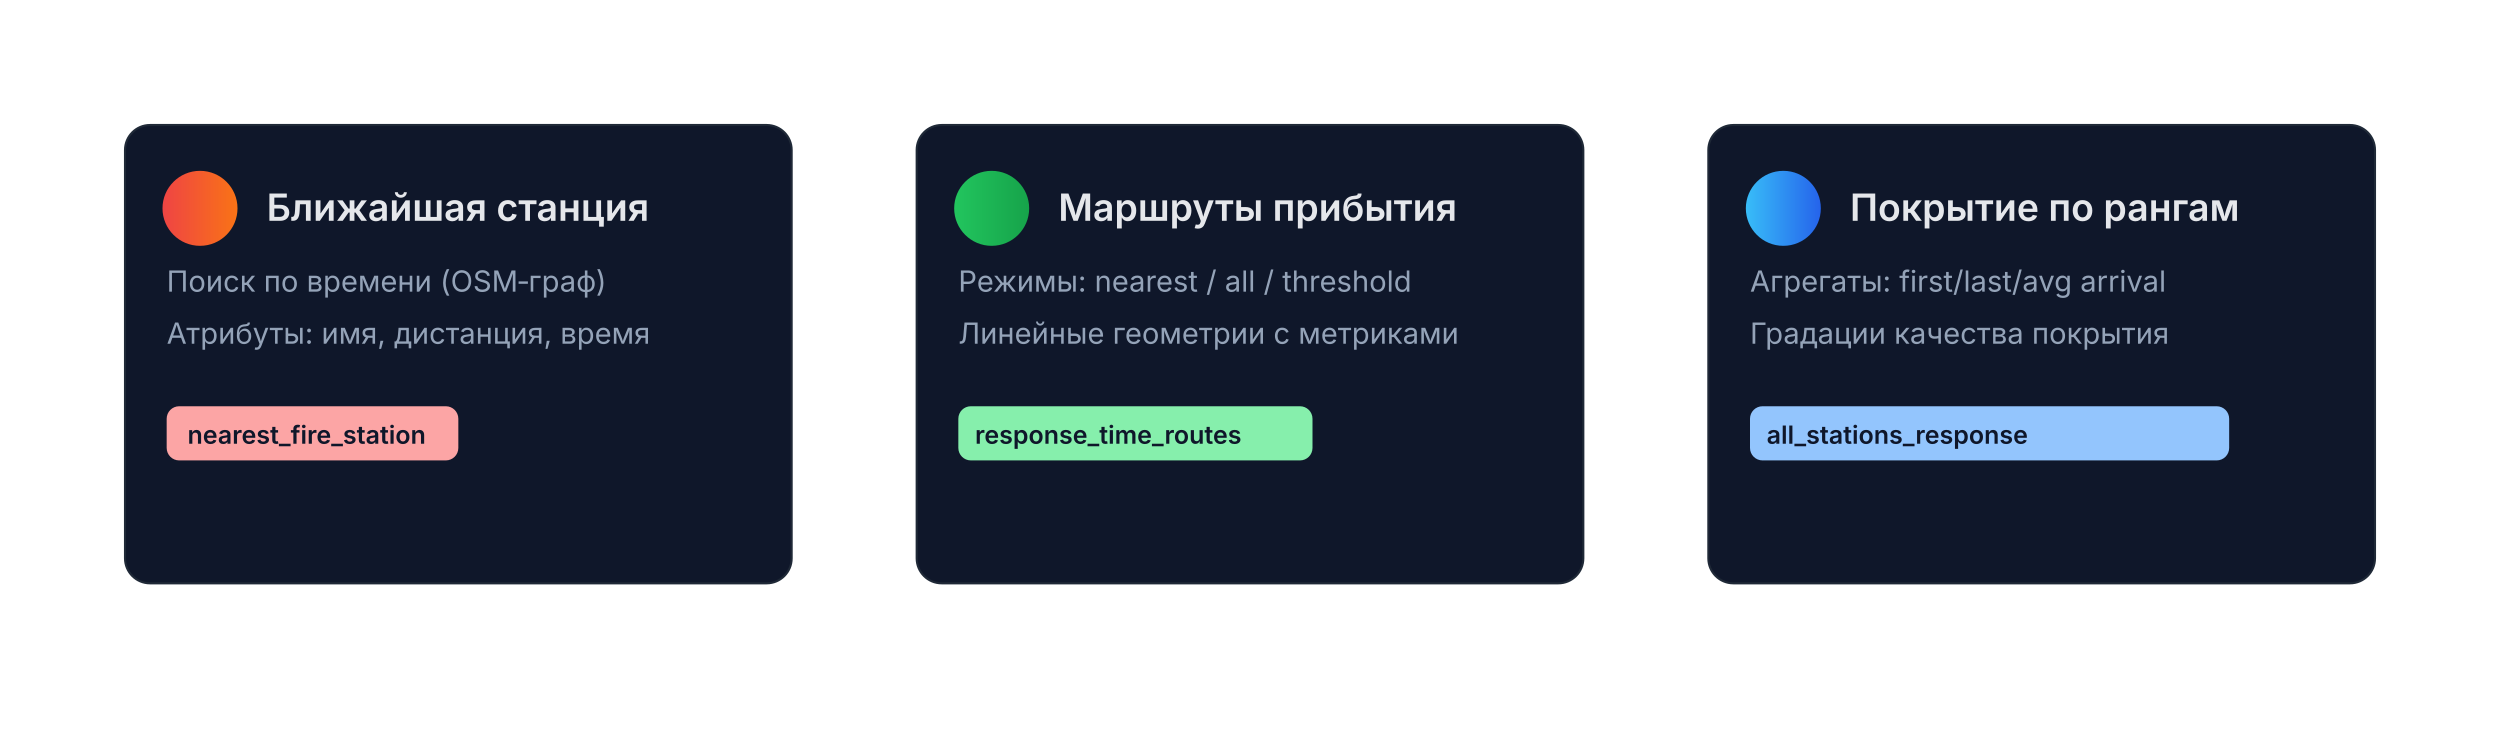
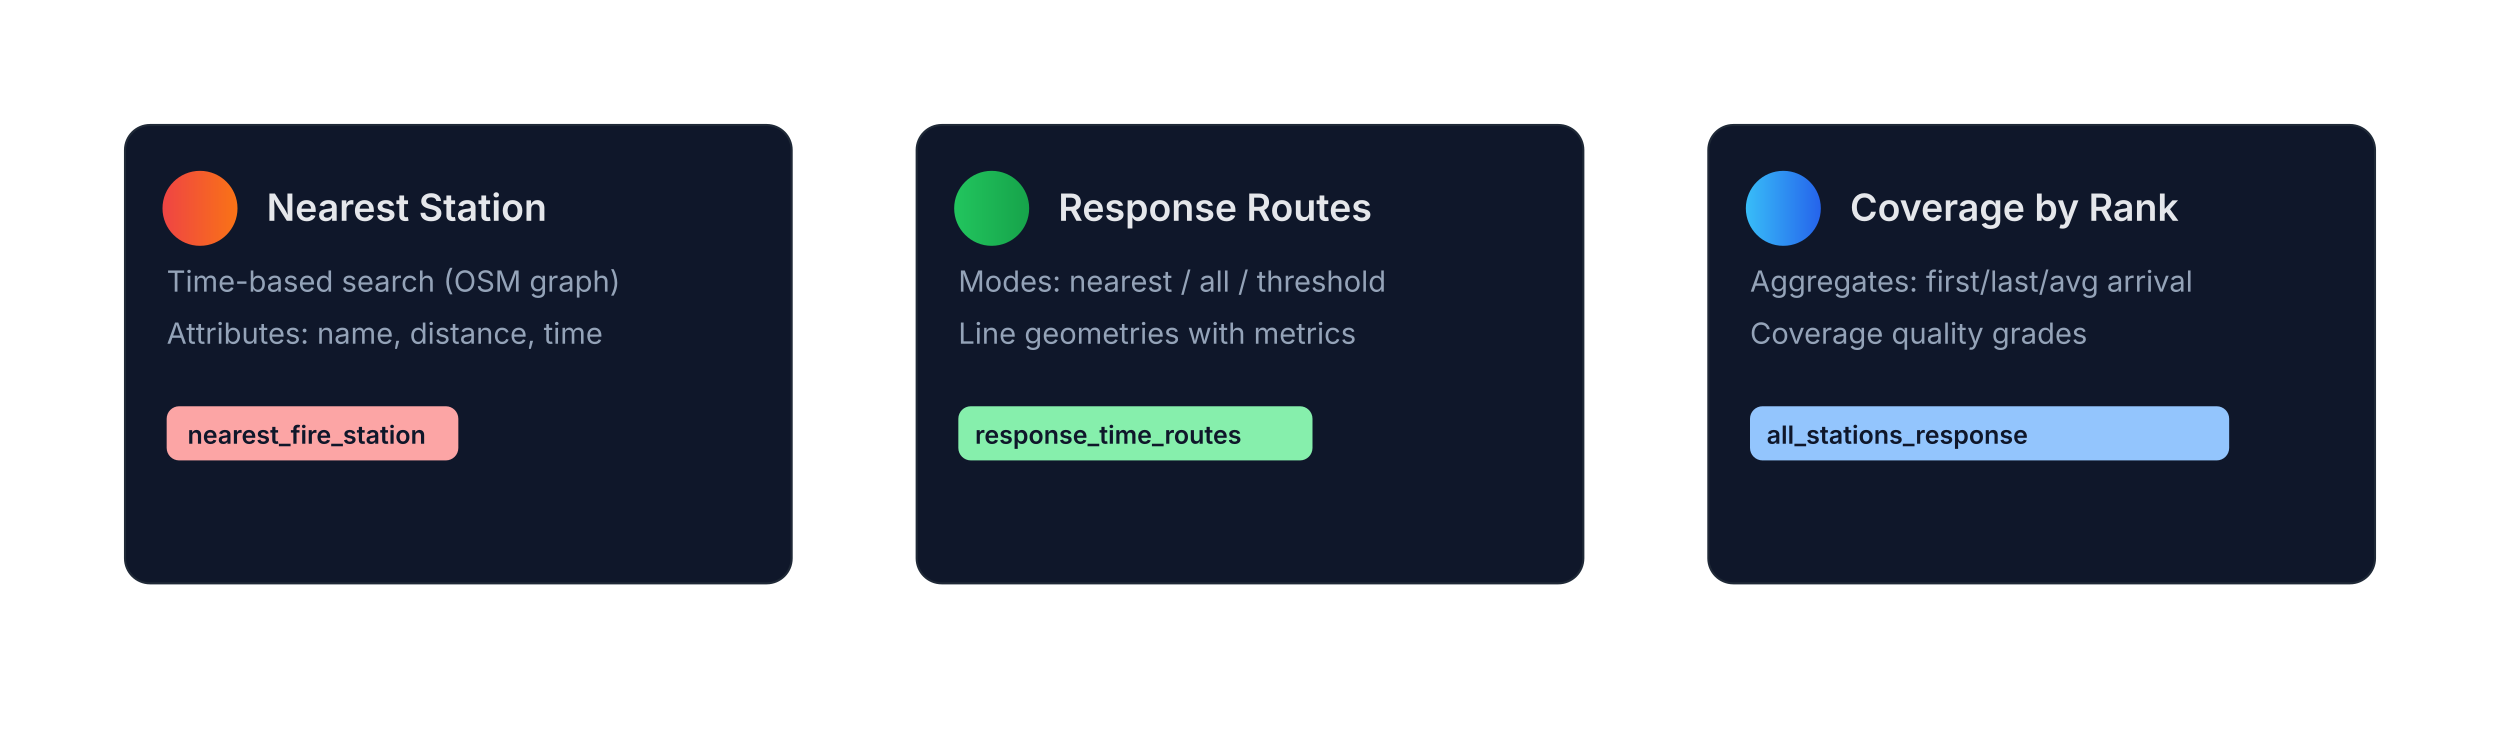
<svg xmlns="http://www.w3.org/2000/svg" width="1200" height="360" viewBox="0 0 1200 360" role="img" aria-labelledby="title desc">
  <defs>
    <style>
      .card{fill:#0f172a;stroke:#1f2937;stroke-width:1}
      .h{font:600 18px Inter,Segoe UI,Arial;fill:#e5e7eb}
      .t{font:400 14px Inter,Segoe UI,Arial;fill:#94a3b8}
      .tag{font:600 12px Inter,Segoe UI,Arial;fill:#0f172a}
    </style>
    <linearGradient id="c1" x1="0" x2="1">
      <stop offset="0" stop-color="#ef4444" />
      <stop offset="1" stop-color="#f97316" />
    </linearGradient>
    <linearGradient id="c2" x1="0" x2="1">
      <stop offset="0" stop-color="#22c55e" />
      <stop offset="1" stop-color="#16a34a" />
    </linearGradient>
    <linearGradient id="c3" x1="0" x2="1">
      <stop offset="0" stop-color="#38bdf8" />
      <stop offset="1" stop-color="#2563eb" />
    </linearGradient>
  </defs>
  <rect class="card" x="60" y="60" width="320" height="220" rx="12" />
  <circle cx="96" cy="100" r="18" fill="url(#c1)" />
-   <text x="128" y="106" class="h">Ближайшая станция</text>
-   <text x="80" y="140" class="t">Поиск по времени (OSM‑граф)</text>
-   <text x="80" y="165" class="t">Атрибуты: имя, дистанция, время</text>
+   <text x="128" y="106" class="h">Nearest Station</text>
+   <text x="80" y="140" class="t">Time-based search (OSM graph)</text>
+   <text x="80" y="165" class="t">Attributes: name, distance, time</text>
  <rect x="80" y="195" width="140" height="26" rx="6" fill="#fca5a5" />
  <text x="90" y="213" class="tag">nearest_fire_station</text>
  <rect class="card" x="440" y="60" width="320" height="220" rx="12" />
  <circle cx="476" cy="100" r="18" fill="url(#c2)" />
-   <text x="508" y="106" class="h">Маршруты прибытия</text>
-   <text x="460" y="140" class="t">Режимы: nearest / all / threshold</text>
-   <text x="460" y="165" class="t">Линейные геометрии с метриками</text>
+   <text x="508" y="106" class="h">Response Routes</text>
+   <text x="460" y="140" class="t">Modes: nearest / all / threshold</text>
+   <text x="460" y="165" class="t">Line geometries with metrics</text>
  <rect x="460" y="195" width="170" height="26" rx="6" fill="#86efac" />
  <text x="468" y="213" class="tag">response_time_routes</text>
  <rect class="card" x="820" y="60" width="320" height="220" rx="12" />
  <circle cx="856" cy="100" r="18" fill="url(#c3)" />
-   <text x="888" y="106" class="h">Покрытие по рангам</text>
-   <text x="840" y="140" class="t">Агрегаты: first/last/avg arrival</text>
-   <text x="840" y="165" class="t">Градации качества покрытия</text>
+   <text x="888" y="106" class="h">Coverage by Rank</text>
+   <text x="840" y="140" class="t">Aggregates: first/last/avg arrival</text>
+   <text x="840" y="165" class="t">Coverage quality grades</text>
  <rect x="840" y="195" width="230" height="26" rx="6" fill="#93c5fd" />
  <text x="848" y="213" class="tag">all_stations_response</text>
</svg>
